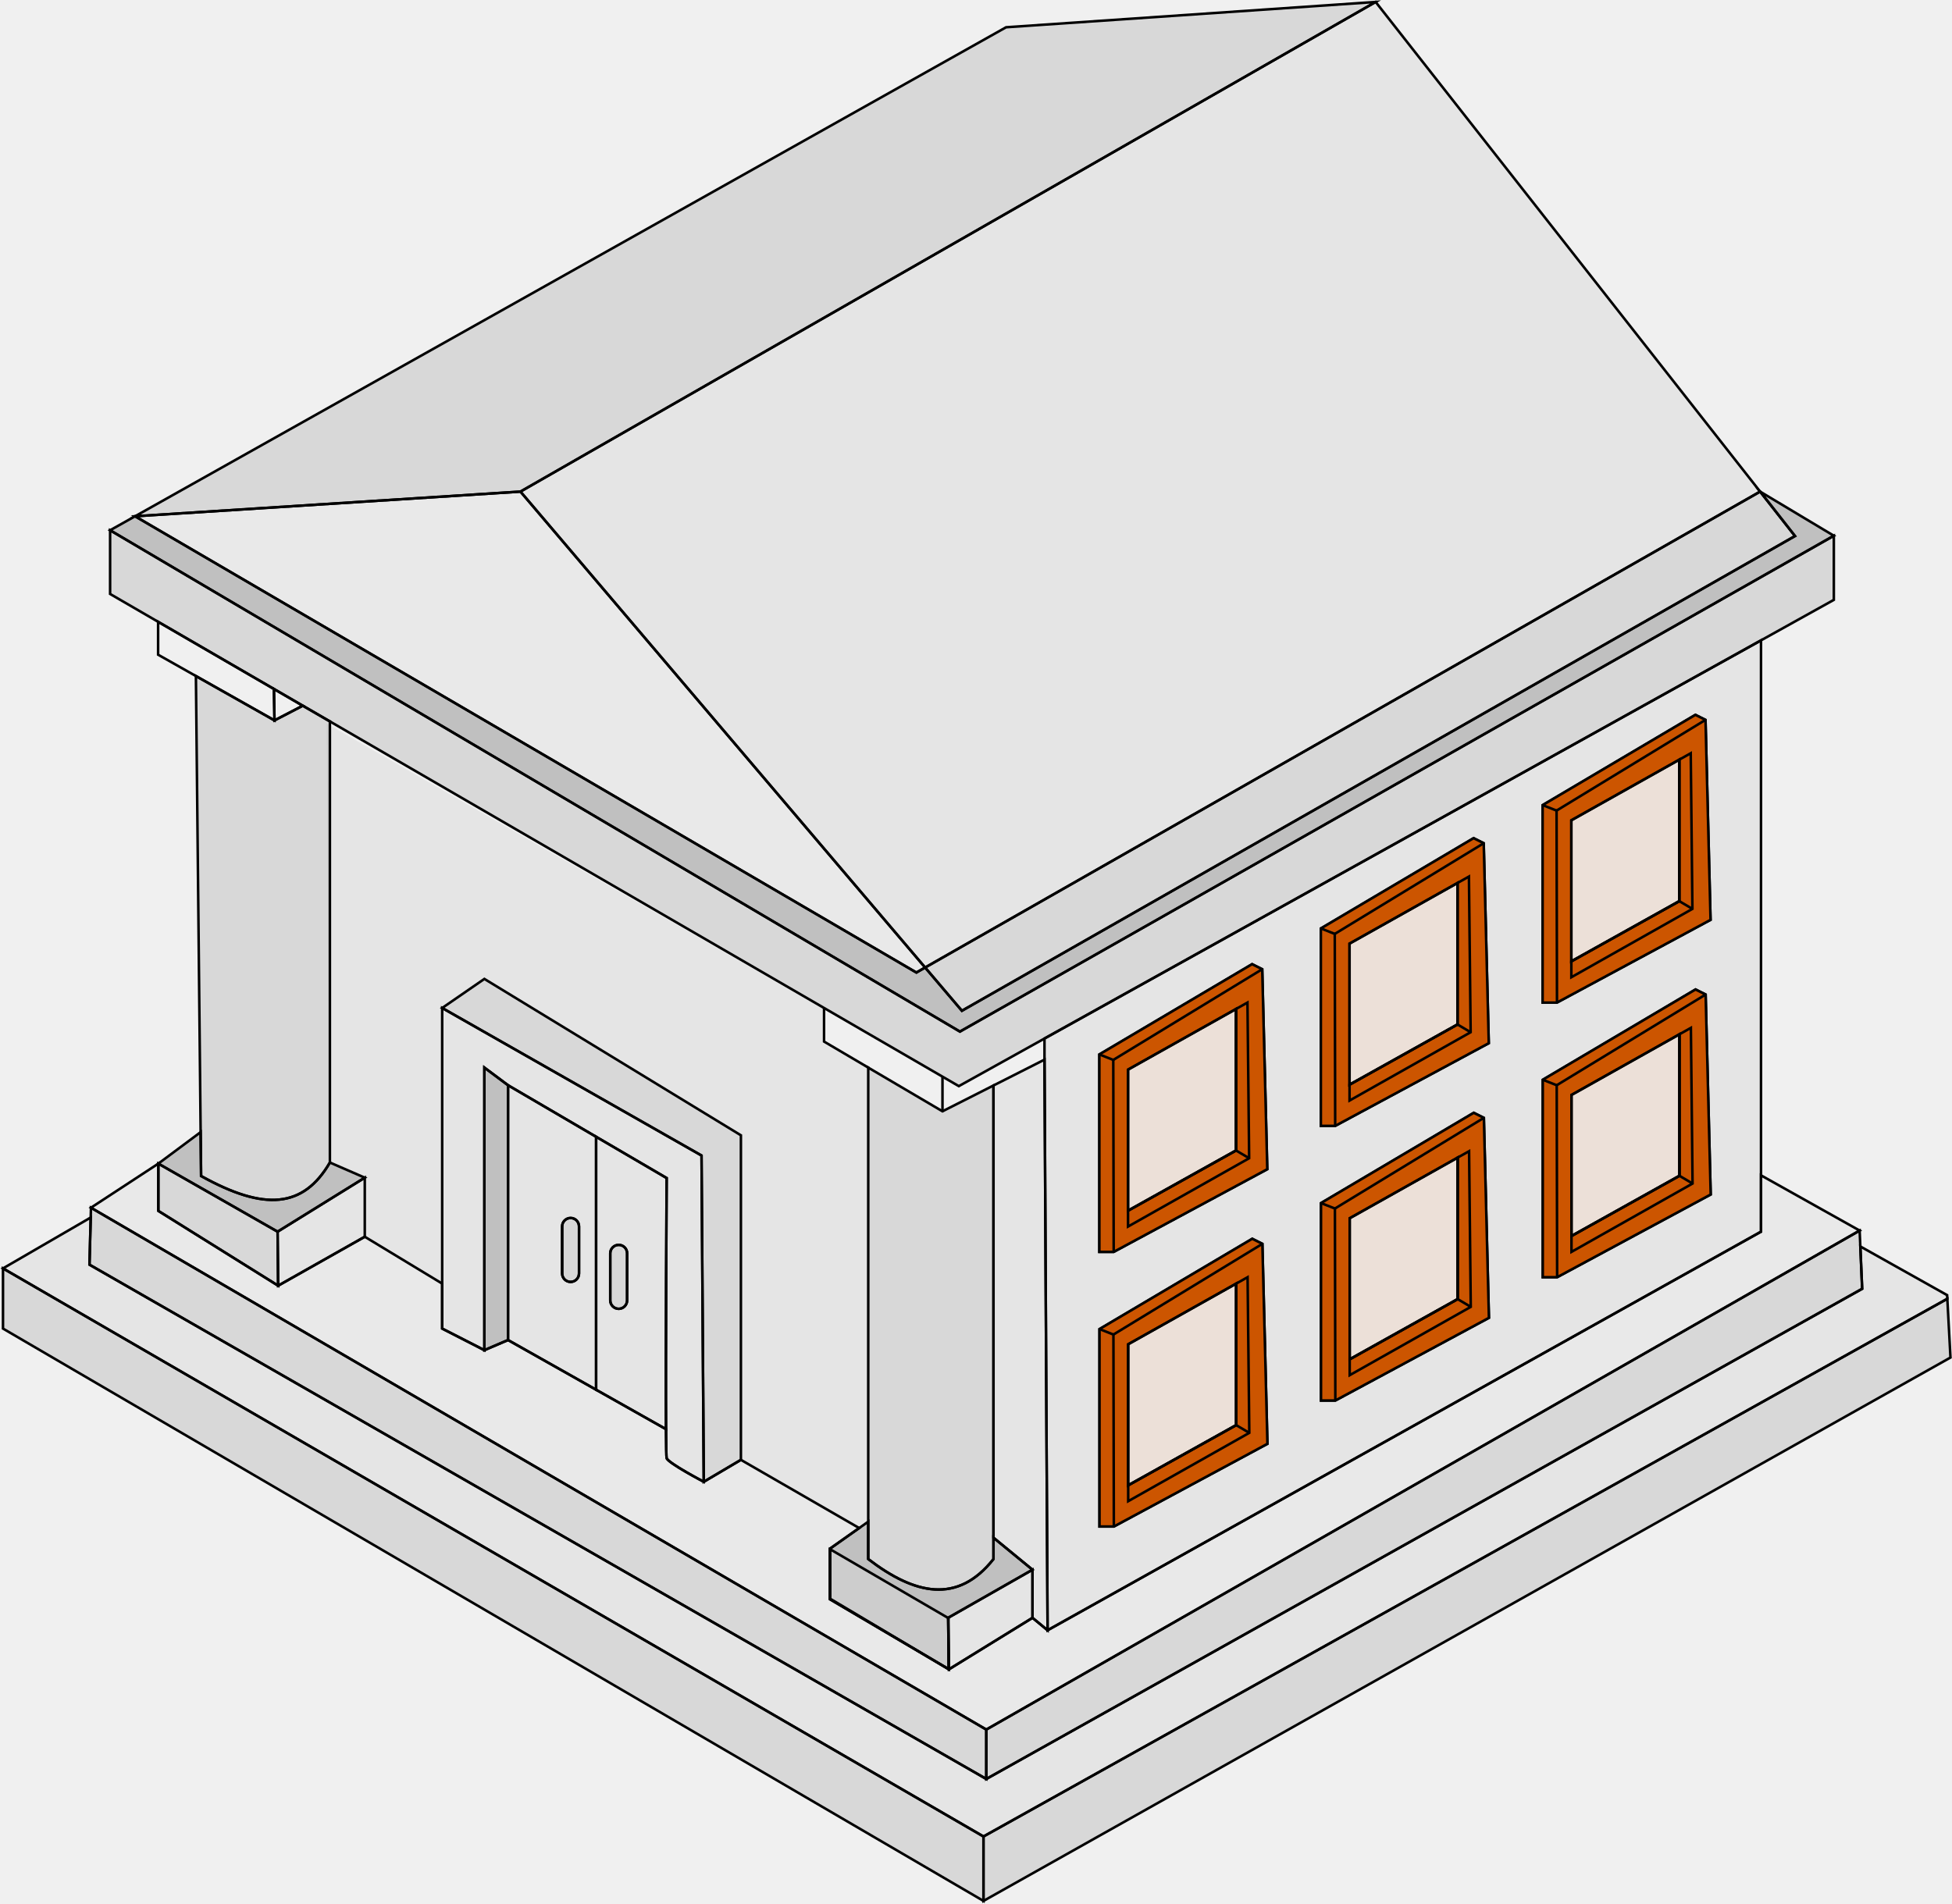
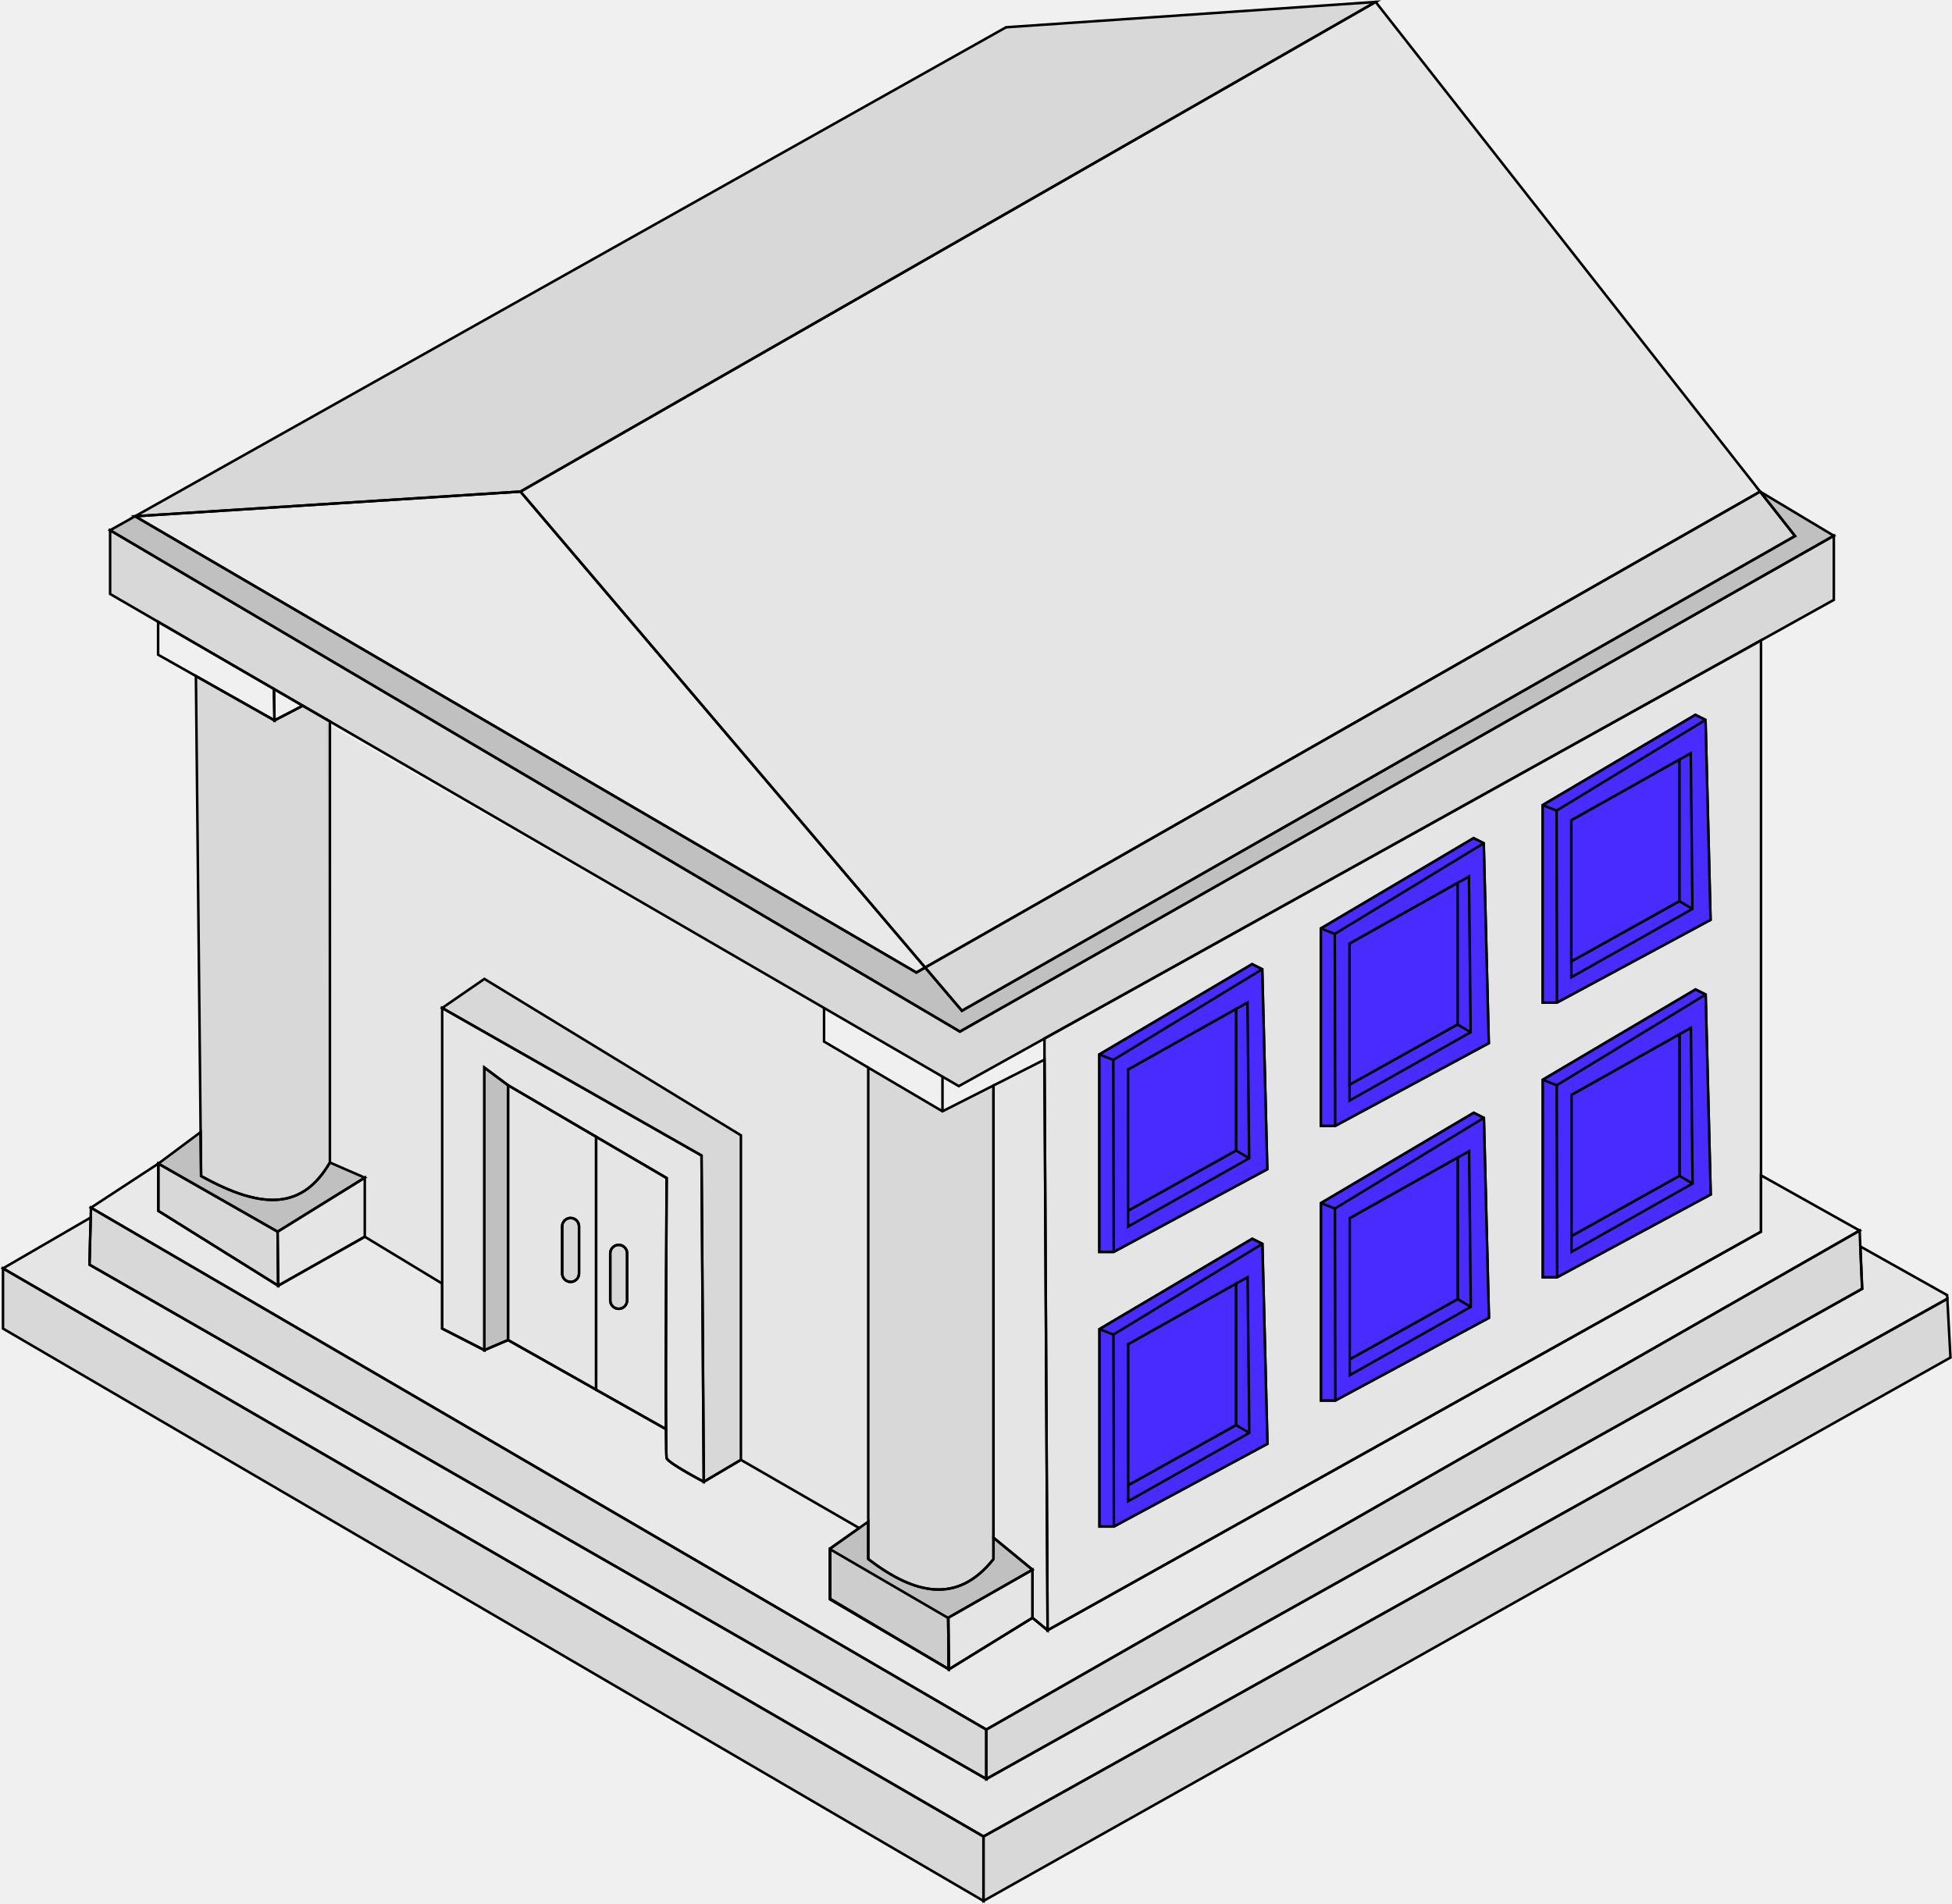
<svg xmlns="http://www.w3.org/2000/svg" width="771" height="752" viewBox="0 0 771 752" fill="none">
  <g clip-path="url(#clip0_32_1967)">
    <path d="M543.352 0.77L205.572 194.209L53.349 203.952L397.378 10.773L543.352 0.77Z" fill="black" fill-opacity="0.1" stroke="black" stroke-miterlimit="10" />
    <path d="M695.208 194.209L365.407 382.227L205.572 194.209L543.352 0.77L695.208 194.209Z" fill="black" fill-opacity="0.05" stroke="black" stroke-miterlimit="10" />
    <path d="M724.327 211.647V236.981L695.563 252.975L412.553 410.272L378.711 429.083L325.481 398.209L130.301 284.998L119.589 278.795L108.201 272.189L62.452 245.647L43.489 234.649V209.481L379.149 407.537L724.327 211.647Z" fill="black" fill-opacity="0.1" stroke="black" stroke-miterlimit="10" />
    <path d="M365.407 382.227L361.95 384.204L53.349 203.952L205.572 194.209L365.407 382.227Z" fill="black" fill-opacity="0.03" stroke="black" stroke-miterlimit="10" />
    <path d="M724.327 211.647L379.149 407.538L43.489 209.481L53.349 203.952L361.95 384.204L365.407 382.227L379.931 399.31L708.986 211.766L695.208 194.209L724.327 211.647Z" fill="black" fill-opacity="0.2" stroke="black" stroke-miterlimit="10" />
    <path d="M708.986 211.766L379.931 399.31L365.407 382.227L695.208 194.209L708.986 211.766Z" fill="black" fill-opacity="0.1" stroke="black" stroke-miterlimit="10" />
    <path d="M108.415 284.596L77.378 267.075L62.452 258.646V245.647L108.201 272.189L108.415 284.596Z" stroke="black" stroke-miterlimit="10" />
    <path d="M372.26 439.028V425.354" stroke="black" stroke-miterlimit="10" />
    <path d="M342.94 421.767V421.756L325.481 411.48V398.209" stroke="black" stroke-miterlimit="10" />
    <path d="M144.079 465.25L109.646 486.583L62.535 459.698L79.248 447.255L79.426 464.587C104.485 478.532 119.814 477.254 130.301 459.26L144.079 465.25Z" fill="black" fill-opacity="0.2" stroke="black" stroke-miterlimit="10" />
    <path d="M119.589 278.795L108.415 284.596L108.202 272.189L119.589 278.795Z" stroke="black" stroke-miterlimit="10" />
    <path d="M130.301 284.998V459.26C119.813 477.254 104.485 478.533 79.426 464.587L79.248 447.255L77.378 267.075L108.414 284.596L119.589 278.795L130.301 284.998Z" fill="black" fill-opacity="0.1" stroke="black" stroke-miterlimit="10" />
    <path d="M130.301 284.998V284.596" stroke="black" stroke-miterlimit="10" />
    <path d="M374.485 639.133L374.817 659.471L327.824 631.805V611.809L339.353 603.665L342.94 601.143V615.917C361.193 629.922 378.19 633.912 392.407 615.917V607.477L407.818 620.132L374.485 639.133Z" fill="black" fill-opacity="0.2" stroke="black" stroke-miterlimit="10" />
    <path d="M392.407 428.823V615.917C378.191 633.912 361.193 629.922 342.94 615.917V421.767L372.261 439.028L392.407 428.823Z" fill="black" fill-opacity="0.1" stroke="black" stroke-miterlimit="10" />
    <path d="M342.94 421.767V421.756" stroke="black" stroke-miterlimit="10" />
    <path d="M109.859 507.916L62.535 478.367V459.698L109.646 486.583L109.859 507.916Z" fill="black" fill-opacity="0.1" stroke="black" stroke-miterlimit="10" />
    <path d="M374.64 659.4L327.884 631.58V612.046L374.64 639.275V659.4Z" fill="white" fill-opacity="0.2" stroke="black" stroke-miterlimit="10" />
    <path d="M735.513 509.147L389.566 702.799V683.278L734.518 486.145L734.791 492.419L735.513 509.147Z" fill="black" fill-opacity="0.1" stroke="black" stroke-miterlimit="10" />
    <path d="M734.519 486.145L389.566 683.278L35.925 477.112L62.535 459.698V478.367L109.859 507.916L144.08 488.583L174.654 507.099V524.868L191.321 533.392L200.66 529.391L235.449 549.019L263.065 564.61C263.1 571.346 263.183 575.679 263.313 576.058C263.976 578.058 277.979 585.386 277.979 585.386L292.645 576.721L339.354 603.665L327.825 611.81V631.805L374.817 659.471L407.819 639.133L413.773 644.046L695.563 486.583V464.327L734.519 486.145Z" fill="black" fill-opacity="0.03" stroke="black" stroke-miterlimit="10" />
    <path d="M407.819 620.132V639.132L374.817 659.471L374.486 639.132L407.819 620.132Z" fill="black" fill-opacity="0.05" stroke="black" stroke-miterlimit="10" />
    <path d="M389.566 683.278V702.799L35.345 499.617L35.831 480.983L35.925 477.112L389.566 683.278Z" fill="black" fill-opacity="0.1" stroke="black" stroke-miterlimit="10" />
    <path d="M412.553 410.272V418.618L413.772 644.045L695.563 486.583V252.975L412.553 410.272ZM434.227 416.558L494.548 380.901L498.549 382.902L500.549 461.9L439.897 494.562H434.227V416.558ZM439.956 603.061H434.286V525.057L494.607 489.388L498.608 491.389L500.608 570.387L439.956 603.061ZM521.714 366.79L582.035 331.121L586.036 333.121L588.036 412.119L527.384 444.781H521.714V366.79ZM527.431 553.28H521.773V475.277L582.094 439.62L586.095 441.62L588.095 520.618L527.431 553.28ZM609.307 318.063L669.64 282.405L673.641 284.406L675.63 363.392L614.977 396.066H609.307V318.063ZM615.036 504.565H609.366V426.562L669.699 390.893L673.688 392.893L675.689 471.891L615.036 504.565Z" fill="black" fill-opacity="0.05" stroke="black" stroke-miterlimit="10" />
    <path d="M407.818 639.133V620.132L392.407 607.477V428.823L412.553 418.618L413.772 644.046L407.818 639.133Z" fill="black" fill-opacity="0.05" stroke="black" stroke-miterlimit="10" />
    <path d="M388.453 725.517V750.97L1.184 524.868V501.085L388.453 725.517Z" fill="black" fill-opacity="0.1" stroke="black" stroke-miterlimit="10" />
    <path d="M770.396 536.304L388.453 750.97V725.517L769.153 513.089L770.396 536.304Z" fill="black" fill-opacity="0.1" stroke="black" stroke-miterlimit="10" />
    <path d="M769.153 513.089L388.453 725.517L1.184 501.085L35.83 480.983L35.345 499.617L389.566 702.8L735.513 509.147L734.791 492.419L769.07 511.645L769.153 513.089Z" fill="black" fill-opacity="0.05" stroke="black" stroke-miterlimit="10" />
    <path d="M292.645 448.51V576.72L277.979 585.386L277.091 456.501L174.654 398.209L191.321 386.726L292.645 448.51Z" fill="black" fill-opacity="0.1" stroke="black" stroke-miterlimit="10" />
    <path d="M277.979 585.386C277.979 585.386 263.976 578.058 263.313 576.058C263.183 575.679 263.1 571.346 263.065 564.61C262.875 536.304 263.313 465.392 263.313 465.392L235.449 449.091L200.66 428.728L191.321 421.756V533.392L174.654 524.868V398.209L277.091 456.501L277.979 585.386Z" fill="black" fill-opacity="0.05" stroke="black" stroke-miterlimit="10" />
    <path d="M200.66 428.728V529.391L191.321 533.392V421.756L200.66 428.728Z" fill="black" fill-opacity="0.2" stroke="black" stroke-miterlimit="10" />
    <path d="M263.313 465.392L235.449 449.09V549.03L263.064 564.61C262.875 536.304 263.313 465.392 263.313 465.392ZM247.7 513.716C247.7 515.563 246.209 517.055 244.374 517.055C242.539 517.055 241.036 515.563 241.036 513.716V495.13C241.036 493.295 242.527 491.803 244.374 491.803C245.297 491.803 246.126 492.17 246.729 492.774C247.333 493.378 247.7 494.207 247.7 495.13V513.716Z" fill="black" fill-opacity="0.05" stroke="black" stroke-miterlimit="10" />
    <path d="M200.66 428.728V529.39L235.449 549.018V449.09L200.66 428.728ZM228.702 503.085C228.702 504.932 227.21 506.424 225.376 506.424C223.541 506.424 222.038 504.932 222.038 503.085V484.499C222.038 482.664 223.529 481.172 225.376 481.172C226.287 481.172 227.128 481.539 227.731 482.143C228.323 482.747 228.702 483.576 228.702 484.499V503.085Z" fill="black" fill-opacity="0.05" stroke="black" stroke-miterlimit="10" />
    <path d="M228.702 484.499V503.085C228.702 504.932 227.21 506.424 225.376 506.424C223.541 506.424 222.038 504.932 222.038 503.085V484.499C222.038 482.664 223.529 481.173 225.376 481.173C226.287 481.173 227.127 481.54 227.731 482.143C228.323 482.747 228.702 483.576 228.702 484.499Z" fill="black" fill-opacity="0.1" stroke="black" stroke-miterlimit="10" />
    <path d="M247.7 495.13V513.716C247.7 515.563 246.209 517.055 244.374 517.055C242.539 517.055 241.036 515.563 241.036 513.716V495.13C241.036 493.295 242.528 491.803 244.374 491.803C245.297 491.803 246.126 492.17 246.73 492.774C247.333 493.378 247.7 494.207 247.7 495.13Z" fill="black" fill-opacity="0.1" stroke="black" stroke-miterlimit="10" />
-     <path d="M586.095 441.62L582.094 439.62L521.773 475.277V553.28H527.431L588.095 520.618L586.095 441.62ZM533.101 537.002V481.279L575.738 457.33V513.219L533.101 537.002Z" fill="#CC5500" stroke="black" stroke-miterlimit="10" />
+     <path d="M586.095 441.62L582.094 439.62L521.773 475.277V553.28H527.431L588.095 520.618L586.095 441.62ZM533.101 537.002V481.279L575.738 457.33V513.219L533.101 537.002Z" fill="#492BFF" stroke="black" stroke-miterlimit="10" />
    <path d="M521.761 475.277L527.265 477.443L527.431 553.28" stroke="black" stroke-miterlimit="10" />
    <path d="M527.266 477.443L586.095 441.608" stroke="black" stroke-miterlimit="10" />
-     <path d="M580.922 516.285L533.101 543.277V537.002L575.738 513.219V457.318L580.259 454.785L580.922 516.285Z" fill="#CC5500" fill-opacity="0.05" stroke="black" stroke-miterlimit="10" />
-     <path d="M575.738 457.33V513.219L533.101 537.002V481.279L575.738 457.33Z" fill="#CC5500" fill-opacity="0.1" stroke="black" stroke-miterlimit="10" />
+     <path d="M580.922 516.285L533.101 543.277V537.002L575.738 513.219V457.318L580.259 454.785L580.922 516.285Z" fill="#492BFF" stroke="black" stroke-miterlimit="10" />
+     <path d="M575.738 457.33V513.219L533.101 537.002V481.279L575.738 457.33Z" fill="#492BFF" stroke="black" stroke-miterlimit="10" />
    <path d="M575.738 457.33V457.318" stroke="black" stroke-miterlimit="10" />
    <path d="M575.738 513.219L580.922 516.273" stroke="black" stroke-miterlimit="10" />
-     <path d="M498.608 491.389L494.607 489.388L434.286 525.058V603.061H439.956L500.609 570.387L498.608 491.389ZM445.614 586.783V531.06L488.263 507.099V563L445.614 586.783Z" fill="#CC5500" stroke="black" stroke-miterlimit="10" />
+     <path d="M498.608 491.389L494.607 489.388L434.286 525.058V603.061H439.956L500.609 570.387L498.608 491.389ZM445.614 586.783V531.06L488.263 507.099V563L445.614 586.783Z" fill="#492BFF" stroke="black" stroke-miterlimit="10" />
    <path d="M434.286 525.058L439.778 527.224L439.944 603.049" stroke="black" stroke-miterlimit="10" />
    <path d="M439.778 527.224L498.608 491.389" stroke="black" stroke-miterlimit="10" />
-     <path d="M488.263 507.099V563L445.614 586.783V531.06L488.263 507.099Z" fill="#CC5500" fill-opacity="0.1" stroke="black" stroke-miterlimit="10" />
-     <path d="M493.447 566.054L445.614 593.057V586.783L488.263 563V507.099L492.773 504.565L493.447 566.054Z" fill="#CC5500" fill-opacity="0.05" stroke="black" stroke-miterlimit="10" />
+     <path d="M488.263 507.099V563L445.614 586.783V531.06L488.263 507.099Z" fill="#492BFF" stroke="black" stroke-miterlimit="10" />
+     <path d="M493.447 566.054L445.614 593.057V586.783L488.263 563V507.099L492.773 504.565L493.447 566.054Z" fill="#492BFF" stroke="black" stroke-miterlimit="10" />
    <path d="M488.251 563L493.436 566.054" stroke="black" stroke-miterlimit="10" />
-     <path d="M673.689 392.894L669.7 390.893L609.367 426.562V504.565H615.037L675.689 471.891L673.689 392.894ZM620.707 488.287V432.564L663.343 408.603V464.504L620.707 488.287Z" fill="#CC5500" stroke="black" stroke-miterlimit="10" />
+     <path d="M673.689 392.894L669.7 390.893L609.367 426.562V504.565H615.037L675.689 471.891L673.689 392.894ZM620.707 488.287V432.564L663.343 408.603V464.504L620.707 488.287Z" fill="#492BFF" stroke="black" stroke-miterlimit="10" />
    <path d="M609.367 426.562L614.871 428.728L615.037 504.554" stroke="black" stroke-miterlimit="10" />
    <path d="M614.871 428.728L673.689 392.894" stroke="black" stroke-miterlimit="10" />
-     <path d="M668.528 467.558L620.707 494.562V488.288L663.343 464.504V408.603L667.865 406.058L668.528 467.558Z" fill="#CC5500" fill-opacity="0.05" stroke="black" stroke-miterlimit="10" />
-     <path d="M663.343 408.603V464.504L620.707 488.287V432.564L663.343 408.603Z" fill="#CC5500" fill-opacity="0.1" stroke="black" stroke-miterlimit="10" />
+     <path d="M668.528 467.558L620.707 494.562V488.288L663.343 464.504V408.603L667.865 406.058L668.528 467.558Z" fill="#492BFF" stroke="black" stroke-miterlimit="10" />
+     <path d="M663.343 408.603V464.504L620.707 488.287V432.564L663.343 408.603Z" fill="#492BFF" stroke="black" stroke-miterlimit="10" />
    <path d="M663.343 464.504L668.528 467.558" stroke="black" stroke-miterlimit="10" />
-     <path d="M586.036 333.121L582.035 331.121L521.714 366.79V444.781H527.384L588.036 412.119L586.036 333.121ZM533.042 428.503V372.78L575.679 348.831V404.72L533.042 428.503Z" fill="#CC5500" stroke="black" stroke-miterlimit="10" />
+     <path d="M586.036 333.121L582.035 331.121L521.714 366.79V444.781H527.384L588.036 412.119L586.036 333.121ZM533.042 428.503V372.78L575.679 348.831V404.72L533.042 428.503Z" fill="#492BFF" stroke="black" stroke-miterlimit="10" />
    <path d="M521.714 366.778L527.206 368.944L527.372 444.781" stroke="black" stroke-miterlimit="10" />
    <path d="M527.206 368.944L586.036 333.121" stroke="black" stroke-miterlimit="10" />
-     <path d="M580.875 407.786L533.042 434.778V428.503L575.679 404.72V348.831L580.2 346.286L580.875 407.786Z" fill="#CC5500" fill-opacity="0.05" stroke="black" stroke-miterlimit="10" />
-     <path d="M575.679 348.831V404.72L533.042 428.503V372.78L575.679 348.831Z" fill="#CC5500" fill-opacity="0.1" stroke="black" stroke-miterlimit="10" />
+     <path d="M580.875 407.786L533.042 434.778V428.503L575.679 404.72V348.831L580.2 346.286L580.875 407.786Z" fill="#492BFF" stroke="black" stroke-miterlimit="10" />
+     <path d="M575.679 348.831V404.72L533.042 428.503V372.78L575.679 348.831Z" fill="#492BFF" stroke="black" stroke-miterlimit="10" />
    <path d="M575.679 404.72L580.863 407.786" stroke="black" stroke-miterlimit="10" />
-     <path d="M498.549 382.902L494.548 380.901L434.227 416.558V494.562H439.897L500.55 461.9L498.549 382.902ZM445.555 478.284V422.561L488.204 398.611V454.501L445.555 478.284Z" fill="#CC5500" stroke="black" stroke-miterlimit="10" />
+     <path d="M498.549 382.902L494.548 380.901L434.227 416.558V494.562H439.897L500.55 461.9L498.549 382.902ZM445.555 478.284V422.561L488.204 398.611V454.501L445.555 478.284Z" fill="#492BFF" stroke="black" stroke-miterlimit="10" />
    <path d="M434.227 416.558L439.719 418.725L439.885 494.562" stroke="black" stroke-miterlimit="10" />
    <path d="M439.719 418.725L498.549 382.89" stroke="black" stroke-miterlimit="10" />
-     <path d="M493.388 457.567L445.555 484.558V478.284L488.204 454.501V398.6L492.725 396.066L493.388 457.567Z" fill="#CC5500" fill-opacity="0.05" stroke="black" stroke-miterlimit="10" />
-     <path d="M488.204 398.611V454.501L445.555 478.284V422.56L488.204 398.611Z" fill="#CC5500" fill-opacity="0.1" stroke="black" stroke-miterlimit="10" />
+     <path d="M493.388 457.567L445.555 484.558V478.284L488.204 454.501V398.6L492.725 396.066L493.388 457.567Z" fill="#492BFF" stroke="black" stroke-miterlimit="10" />
+     <path d="M488.204 398.611V454.501L445.555 478.284V422.56L488.204 398.611Z" fill="#492BFF" stroke="black" stroke-miterlimit="10" />
    <path d="M488.204 398.611V398.6" stroke="black" stroke-miterlimit="10" />
    <path d="M488.192 454.5L493.388 457.555" stroke="black" stroke-miterlimit="10" />
-     <path d="M673.641 284.406L669.641 282.406L609.308 318.063V396.066H614.977L675.63 363.392L673.641 284.406ZM620.647 379.788V324.065L663.284 300.116V356.005L620.647 379.788Z" fill="#CC5500" stroke="black" stroke-miterlimit="10" />
+     <path d="M673.641 284.406L669.641 282.406L609.308 318.063V396.066H614.977L675.63 363.392L673.641 284.406ZM620.647 379.788V324.065L663.284 300.116V356.005L620.647 379.788Z" fill="#492BFF" stroke="black" stroke-miterlimit="10" />
    <path d="M609.308 318.063L614.812 320.229L614.977 396.066" stroke="black" stroke-miterlimit="10" />
    <path d="M614.812 320.229L673.63 284.394" stroke="black" stroke-miterlimit="10" />
-     <path d="M668.469 359.059L620.647 386.063V379.788L663.284 356.005V300.104L667.806 297.571L668.469 359.059Z" fill="#CC5500" fill-opacity="0.05" stroke="black" stroke-miterlimit="10" />
-     <path d="M663.284 300.116V356.005L620.647 379.788V324.065L663.284 300.116Z" fill="#CC5500" fill-opacity="0.1" stroke="black" stroke-miterlimit="10" />
+     <path d="M668.469 359.059L620.647 386.063V379.788L663.284 356.005V300.104L667.806 297.571L668.469 359.059Z" fill="#492BFF" stroke="black" stroke-miterlimit="10" />
+     <path d="M663.284 300.116V356.005L620.647 379.788V324.065L663.284 300.116Z" fill="#492BFF" stroke="black" stroke-miterlimit="10" />
    <path d="M663.284 300.116V300.104" stroke="black" stroke-miterlimit="10" />
    <path d="M663.284 356.005L668.469 359.059" stroke="black" stroke-miterlimit="10" />
    <path d="M144.079 465.25V488.583L109.859 507.915L109.646 486.583L144.079 465.25Z" fill="black" fill-opacity="0.05" stroke="black" stroke-miterlimit="10" />
    <path d="M324.925 398.363L129.023 285.898L130.207 458.739L144.411 465.25V488.927L174.595 507.276V398.363L191.167 386.525L292.965 448.676V576.531L338.537 603.168L342.68 600.8V422.04L324.925 411.977V398.363Z" fill="black" fill-opacity="0.05" />
  </g>
  <defs>
    <clipPath id="clip0_32_1967">
      <rect width="771" height="752" fill="white" />
    </clipPath>
  </defs>
</svg>
